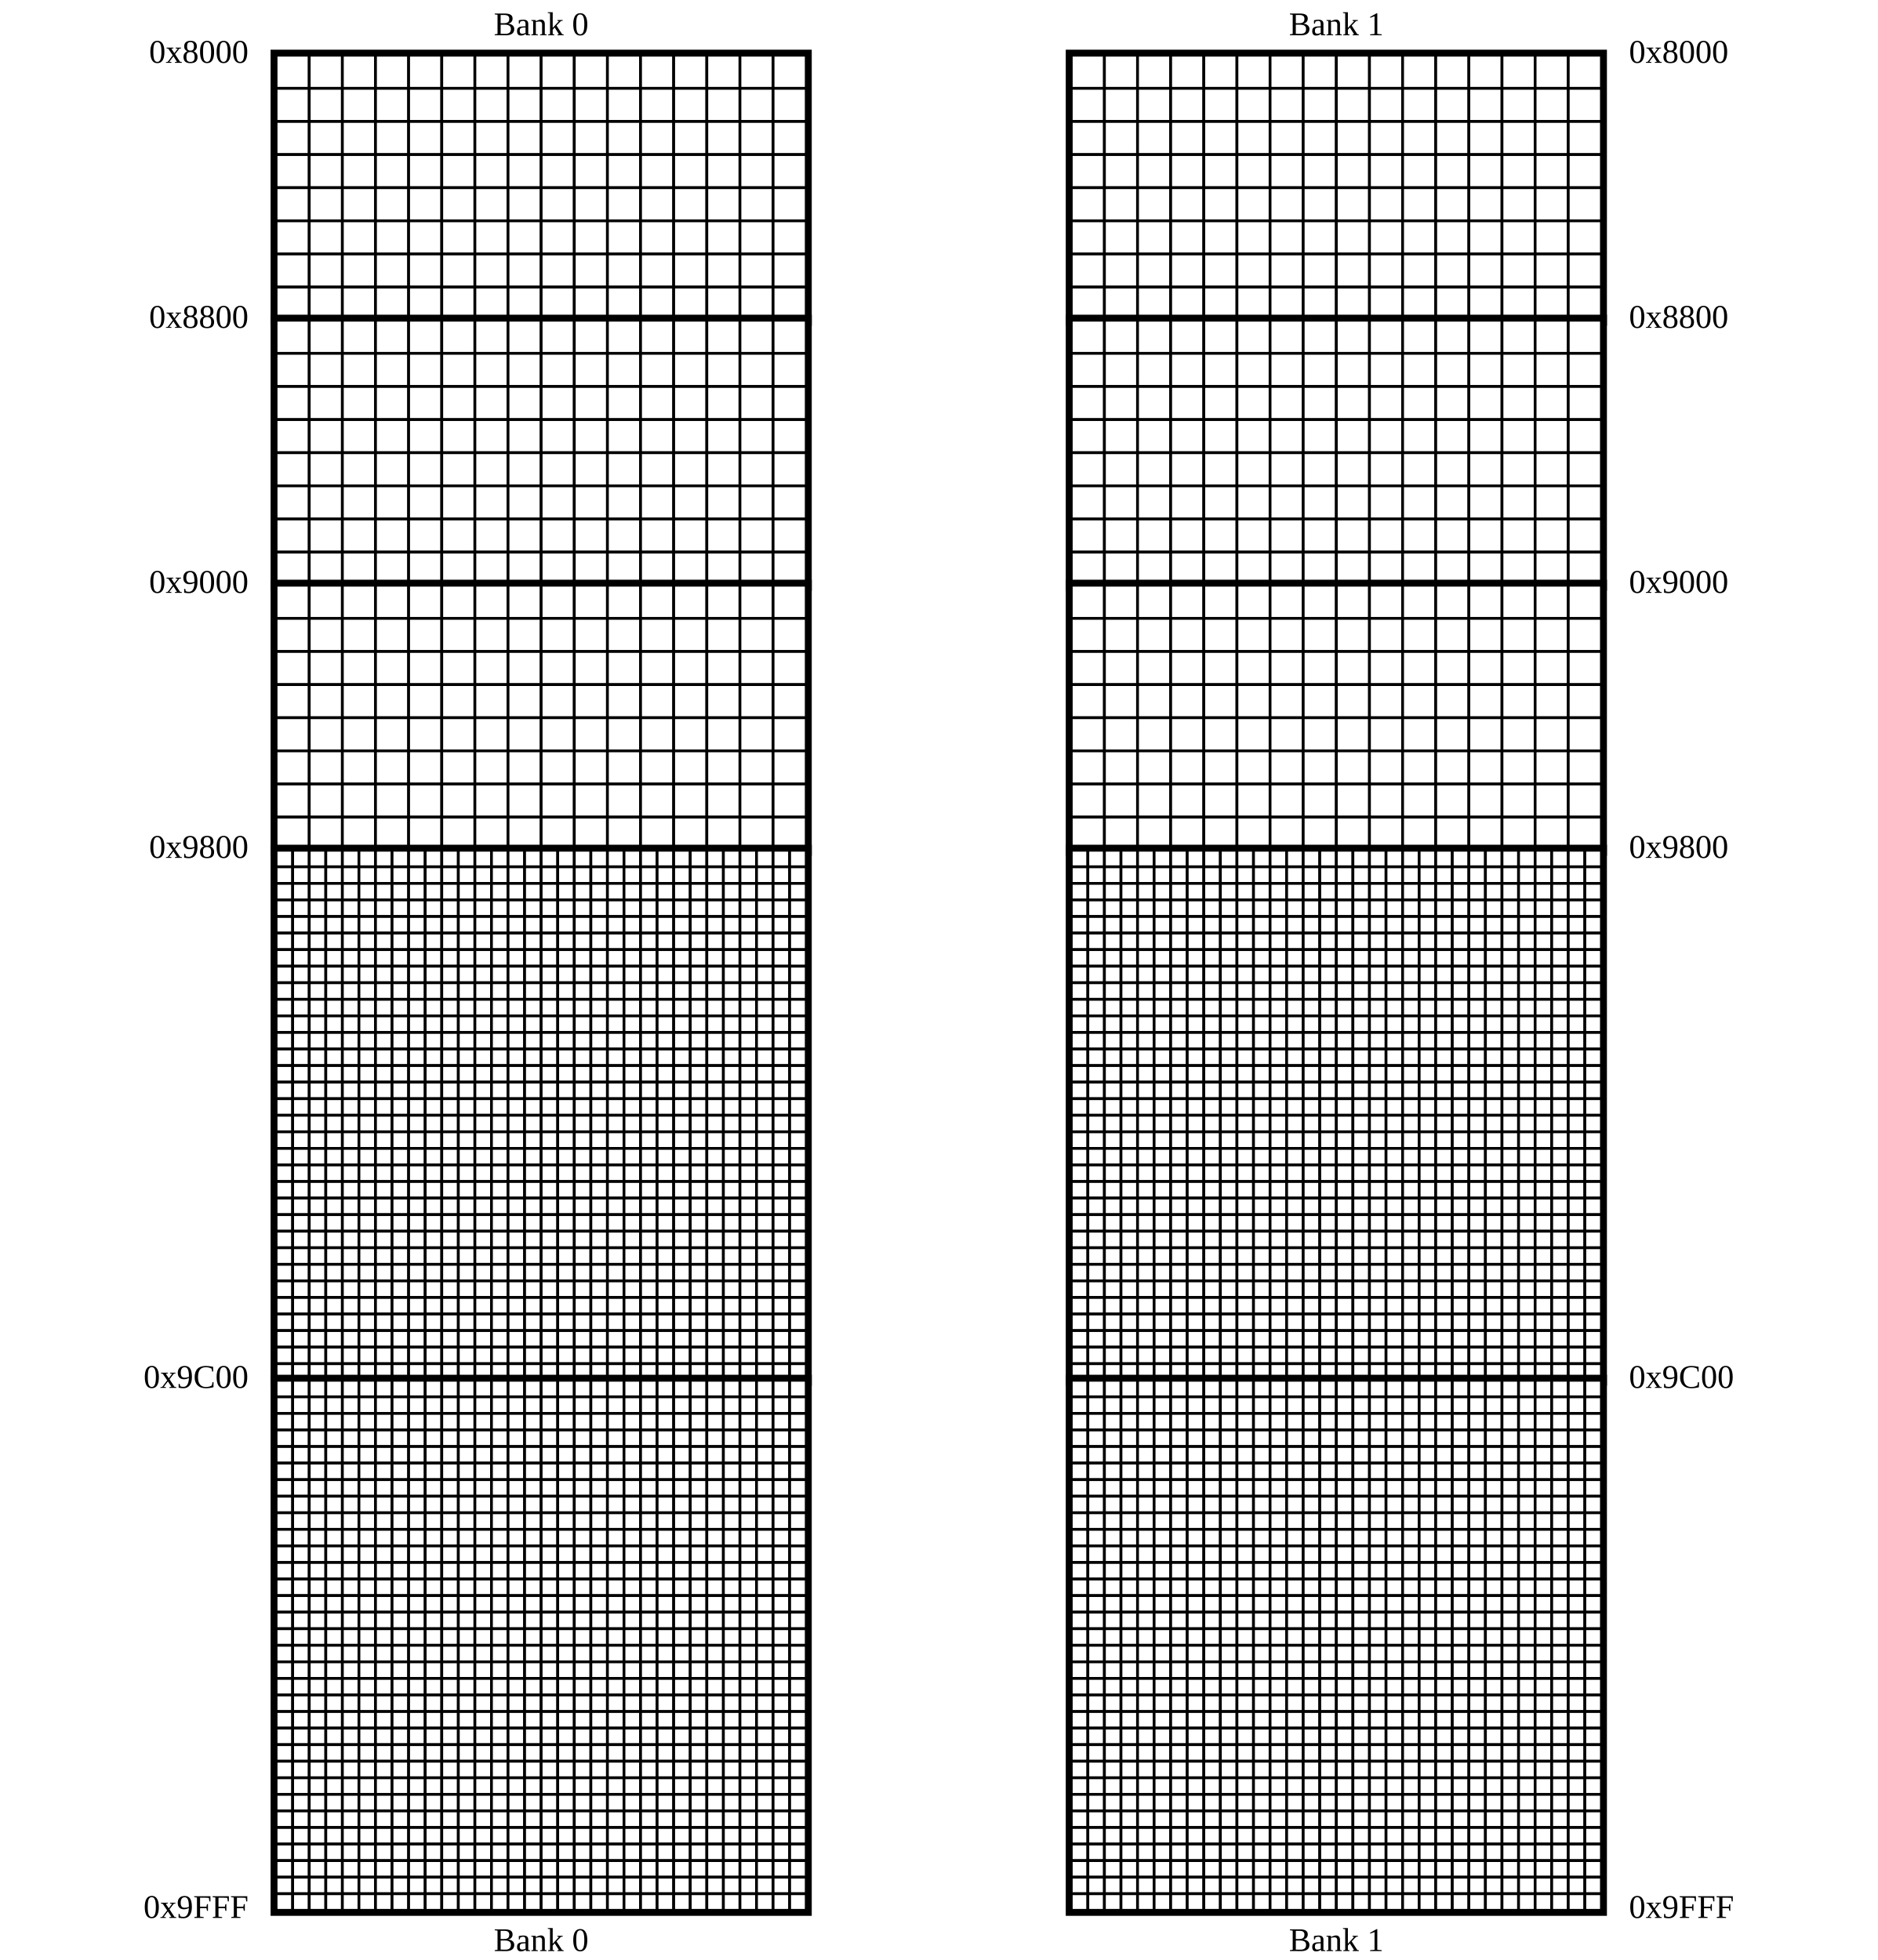
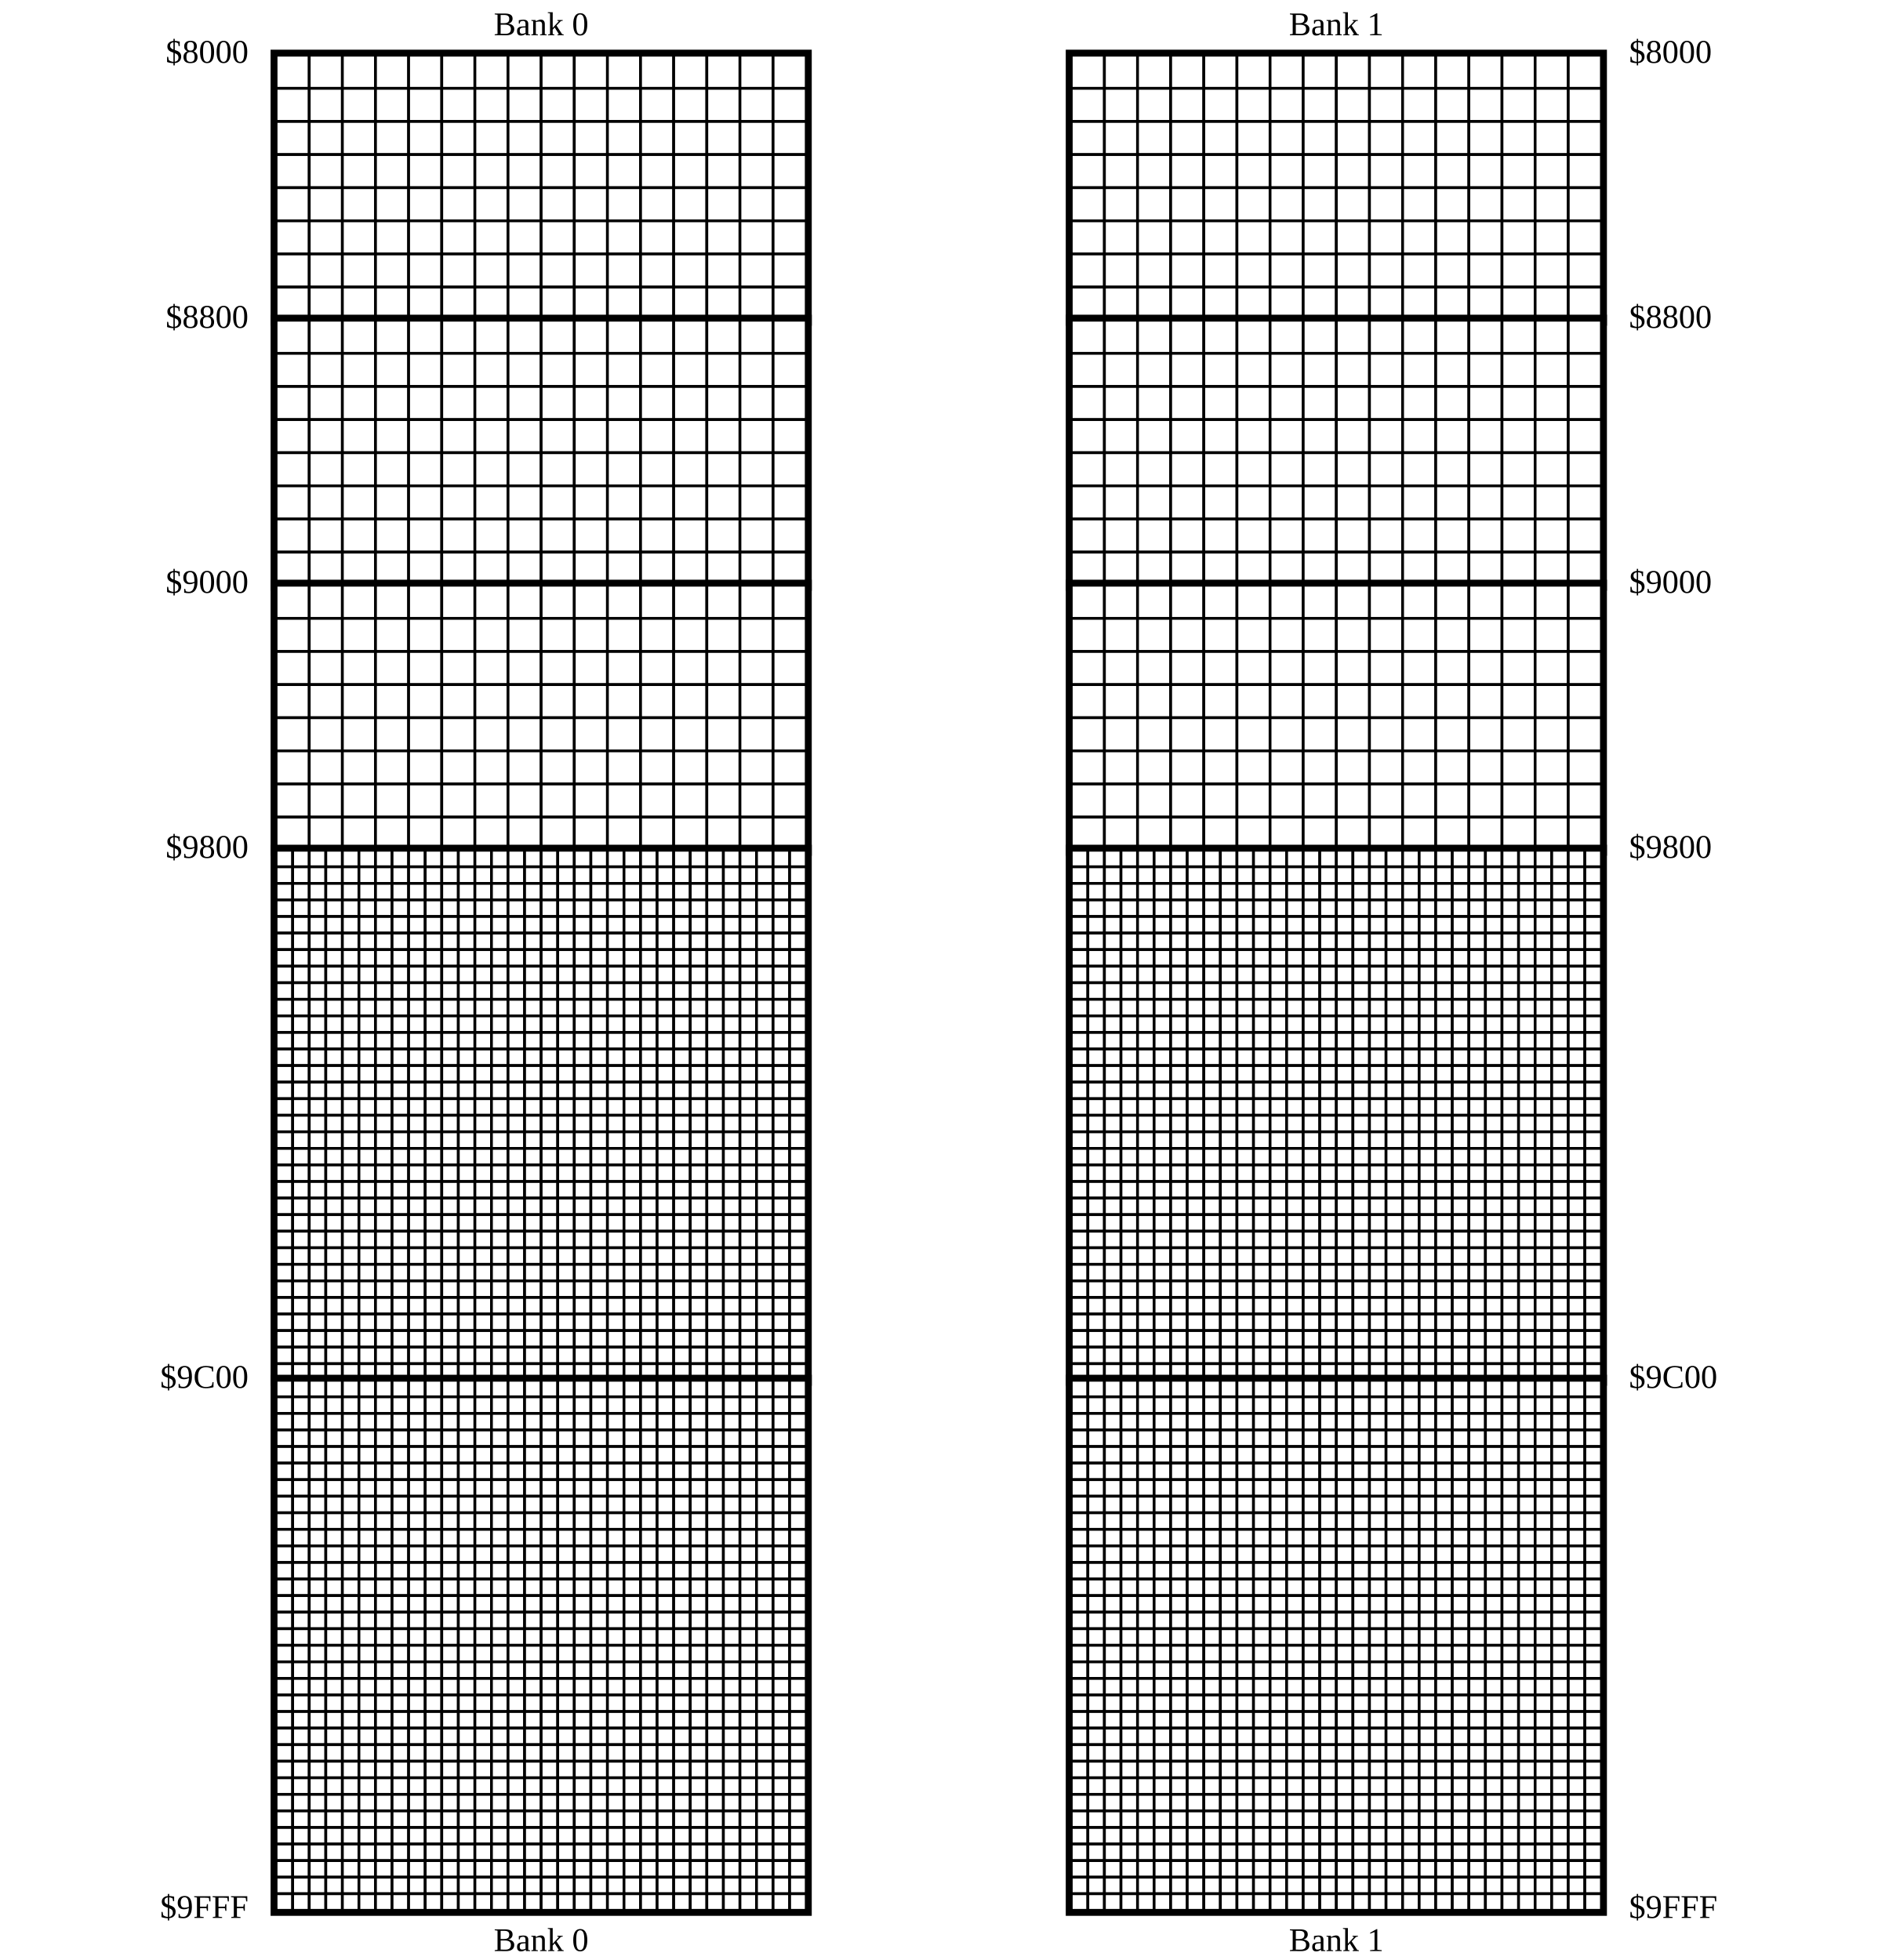
<svg xmlns="http://www.w3.org/2000/svg" viewBox="0 0 680 710" preserveAspectRatio="xMidYMid meet" id="vram_map">
  <defs>
    <rect id="tile" x="0" y="0" width="12" height="12" class="highlight" />
    <rect id="entry" x="0" y="0" width="6" height="6" class="highlight" />
    <g id="tiles_row">
      <use x="0" y="0" href="#tile" />
      <use x="12" y="0" href="#tile" />
      <use x="24" y="0" href="#tile" />
      <use x="36" y="0" href="#tile" />
      <use x="48" y="0" href="#tile" />
      <use x="60" y="0" href="#tile" />
      <use x="72" y="0" href="#tile" />
      <use x="84" y="0" href="#tile" />
      <use x="96" y="0" href="#tile" />
      <use x="108" y="0" href="#tile" />
      <use x="120" y="0" href="#tile" />
      <use x="132" y="0" href="#tile" />
      <use x="144" y="0" href="#tile" />
      <use x="156" y="0" href="#tile" />
      <use x="168" y="0" href="#tile" />
      <use x="180" y="0" href="#tile" />
    </g>
    <g id="tiles_block">
      <rect x="0" y="0" width="192" height="96" class="block" />
      <use x="0" y="0" href="#tiles_row" />
      <use x="0" y="12" href="#tiles_row" />
      <use x="0" y="24" href="#tiles_row" />
      <use x="0" y="36" href="#tiles_row" />
      <use x="0" y="48" href="#tiles_row" />
      <use x="0" y="60" href="#tiles_row" />
      <use x="0" y="72" href="#tiles_row" />
      <use x="0" y="84" href="#tiles_row" />
    </g>
    <g id="map_row">
      <use x="0" y="0" href="#entry" />
      <use x="6" y="0" href="#entry" />
      <use x="12" y="0" href="#entry" />
      <use x="18" y="0" href="#entry" />
      <use x="24" y="0" href="#entry" />
      <use x="30" y="0" href="#entry" />
      <use x="36" y="0" href="#entry" />
      <use x="42" y="0" href="#entry" />
      <use x="48" y="0" href="#entry" />
      <use x="54" y="0" href="#entry" />
      <use x="60" y="0" href="#entry" />
      <use x="66" y="0" href="#entry" />
      <use x="72" y="0" href="#entry" />
      <use x="78" y="0" href="#entry" />
      <use x="84" y="0" href="#entry" />
      <use x="90" y="0" href="#entry" />
      <use x="96" y="0" href="#entry" />
      <use x="102" y="0" href="#entry" />
      <use x="108" y="0" href="#entry" />
      <use x="114" y="0" href="#entry" />
      <use x="120" y="0" href="#entry" />
      <use x="126" y="0" href="#entry" />
      <use x="132" y="0" href="#entry" />
      <use x="138" y="0" href="#entry" />
      <use x="144" y="0" href="#entry" />
      <use x="150" y="0" href="#entry" />
      <use x="156" y="0" href="#entry" />
      <use x="162" y="0" href="#entry" />
      <use x="168" y="0" href="#entry" />
      <use x="174" y="0" href="#entry" />
      <use x="180" y="0" href="#entry" />
      <use x="186" y="0" href="#entry" />
    </g>
    <g id="tilemap">
      <rect x="0" y="0" width="192" height="192" class="block" />
      <use x="0" y="0" href="#map_row" />
      <use x="0" y="6" href="#map_row" />
      <use x="0" y="12" href="#map_row" />
      <use x="0" y="18" href="#map_row" />
      <use x="0" y="24" href="#map_row" />
      <use x="0" y="30" href="#map_row" />
      <use x="0" y="36" href="#map_row" />
      <use x="0" y="42" href="#map_row" />
      <use x="0" y="48" href="#map_row" />
      <use x="0" y="54" href="#map_row" />
      <use x="0" y="60" href="#map_row" />
      <use x="0" y="66" href="#map_row" />
      <use x="0" y="72" href="#map_row" />
      <use x="0" y="78" href="#map_row" />
      <use x="0" y="84" href="#map_row" />
      <use x="0" y="90" href="#map_row" />
      <use x="0" y="96" href="#map_row" />
      <use x="0" y="102" href="#map_row" />
      <use x="0" y="108" href="#map_row" />
      <use x="0" y="114" href="#map_row" />
      <use x="0" y="120" href="#map_row" />
      <use x="0" y="126" href="#map_row" />
      <use x="0" y="132" href="#map_row" />
      <use x="0" y="138" href="#map_row" />
      <use x="0" y="144" href="#map_row" />
      <use x="0" y="150" href="#map_row" />
      <use x="0" y="156" href="#map_row" />
      <use x="0" y="162" href="#map_row" />
      <use x="0" y="168" href="#map_row" />
      <use x="0" y="174" href="#map_row" />
      <use x="0" y="180" href="#map_row" />
      <use x="0" y="186" href="#map_row" />
    </g>
    <style type="text/css">
			text { fill: var(--fg, #000); dominant-baseline: middle; font-feature-settings: "tnum"; }
			.descr { fill: var(--inline-code-color, #310); }
			.centered { text-anchor: middle; }
			.right    { text-anchor: end; }
			rect { stroke: var(--fg, #000); fill: var(--bg, #fff); }
			#tile:hover, #entry:hover { fill: var(--icons, #777); }
			.block { stroke-width: 4; }
			.hover + * { display: none; }  .hover:hover + * { display: initial; }
		</style>
  </defs>
-   <text x="90" y="20" class="right">0x8000</text>
-   <text x="90" y="116" class="right">0x8800</text>
-   <text x="90" y="212" class="right">0x9000</text>
-   <text x="90" y="308" class="right">0x9800</text>
-   <text x="90" y="500" class="right">0x9C00</text>
-   <text x="90" y="692" class="right">0x9FFF</text>
-   <text x="590" y="20">0x8000</text>
-   <text x="590" y="116">0x8800</text>
-   <text x="590" y="212">0x9000</text>
-   <text x="590" y="308">0x9800</text>
-   <text x="590" y="500">0x9C00</text>
-   <text x="590" y="692">0x9FFF</text>
+   <text x="90" y="20" class="right">$8000</text>
+   <text x="90" y="116" class="right">$8800</text>
+   <text x="90" y="212" class="right">$9000</text>
+   <text x="90" y="308" class="right">$9800</text>
+   <text x="90" y="500" class="right">$9C00</text>
+   <text x="90" y="692" class="right">$9FFF</text>
+   <text x="590" y="20">$8000</text>
+   <text x="590" y="116">$8800</text>
+   <text x="590" y="212">$9000</text>
+   <text x="590" y="308">$9800</text>
+   <text x="590" y="500">$9C00</text>
+   <text x="590" y="692">$9FFF</text>
  <text x="196" y="10" class="centered">Bank 0</text>
  <text x="484" y="10" class="centered">Bank 1</text>
  <text x="196" y="704" class="centered">Bank 0</text>
  <text x="484" y="704" class="centered">Bank 1</text>
  <g class="hover">
    <use x="100" y="20" href="#tiles_block" class="hover" />
    <text x="90" y="68" class="right descr">Tile block 0</text>
    <use x="100" y="116" href="#tiles_block" class="hover" />
    <text x="90" y="164" class="right descr">Tile block 1</text>
    <use x="100" y="212" href="#tiles_block" class="hover" />
    <text x="90" y="260" class="right descr">Tile block 2</text>
    <use x="388" y="20" href="#tiles_block" class="hover" />
    <text x="590" y="68" class="descr">Tile block 0</text>
    <use x="388" y="116" href="#tiles_block" class="hover" />
    <text x="590" y="164" class="descr">Tile block 1</text>
    <use x="388" y="212" href="#tiles_block" class="hover" />
    <text x="590" y="260" class="descr">Tile block 2</text>
  </g>
  <g>
    <text x="340" y="134" class="centered descr">Tile ID:</text>
    <text x="340" y="154" class="centered descr" id="tile_id" />
-     <text x="340" y="174" class="centered descr">Addr:</text>
+     <text x="340" y="174" class="centered descr">Address:</text>
    <text x="340" y="194" class="centered descr" id="tile_addr" />
  </g>
  <g class="hover">
    <use x="100" y="308" href="#tilemap" class="hover" />
    <text x="90" y="404" class="right descr">Tile map 0</text>
    <use x="100" y="500" href="#tilemap" class="hover" />
    <text x="90" y="596" class="right descr">Tile map 1</text>
    <use x="388" y="308" href="#tilemap" class="hover" />
    <text x="590" y="404" class="descr">Attr map 0</text>
    <use x="388" y="500" href="#tilemap" class="hover" />
    <text x="590" y="596" class="descr">Attr map 1</text>
  </g>
  <g>
    <text x="340" y="470" class="centered descr" id="map_what" />
    <text x="338" y="490" class="right descr">X =</text>
    <text x="342" y="490" class="descr" id="map_x" />
    <text x="338" y="510" class="right descr">Y =</text>
    <text x="342" y="510" class="descr" id="map_y" />
    <text x="340" y="530" class="centered descr" id="map_addr" />
  </g>
</svg>
